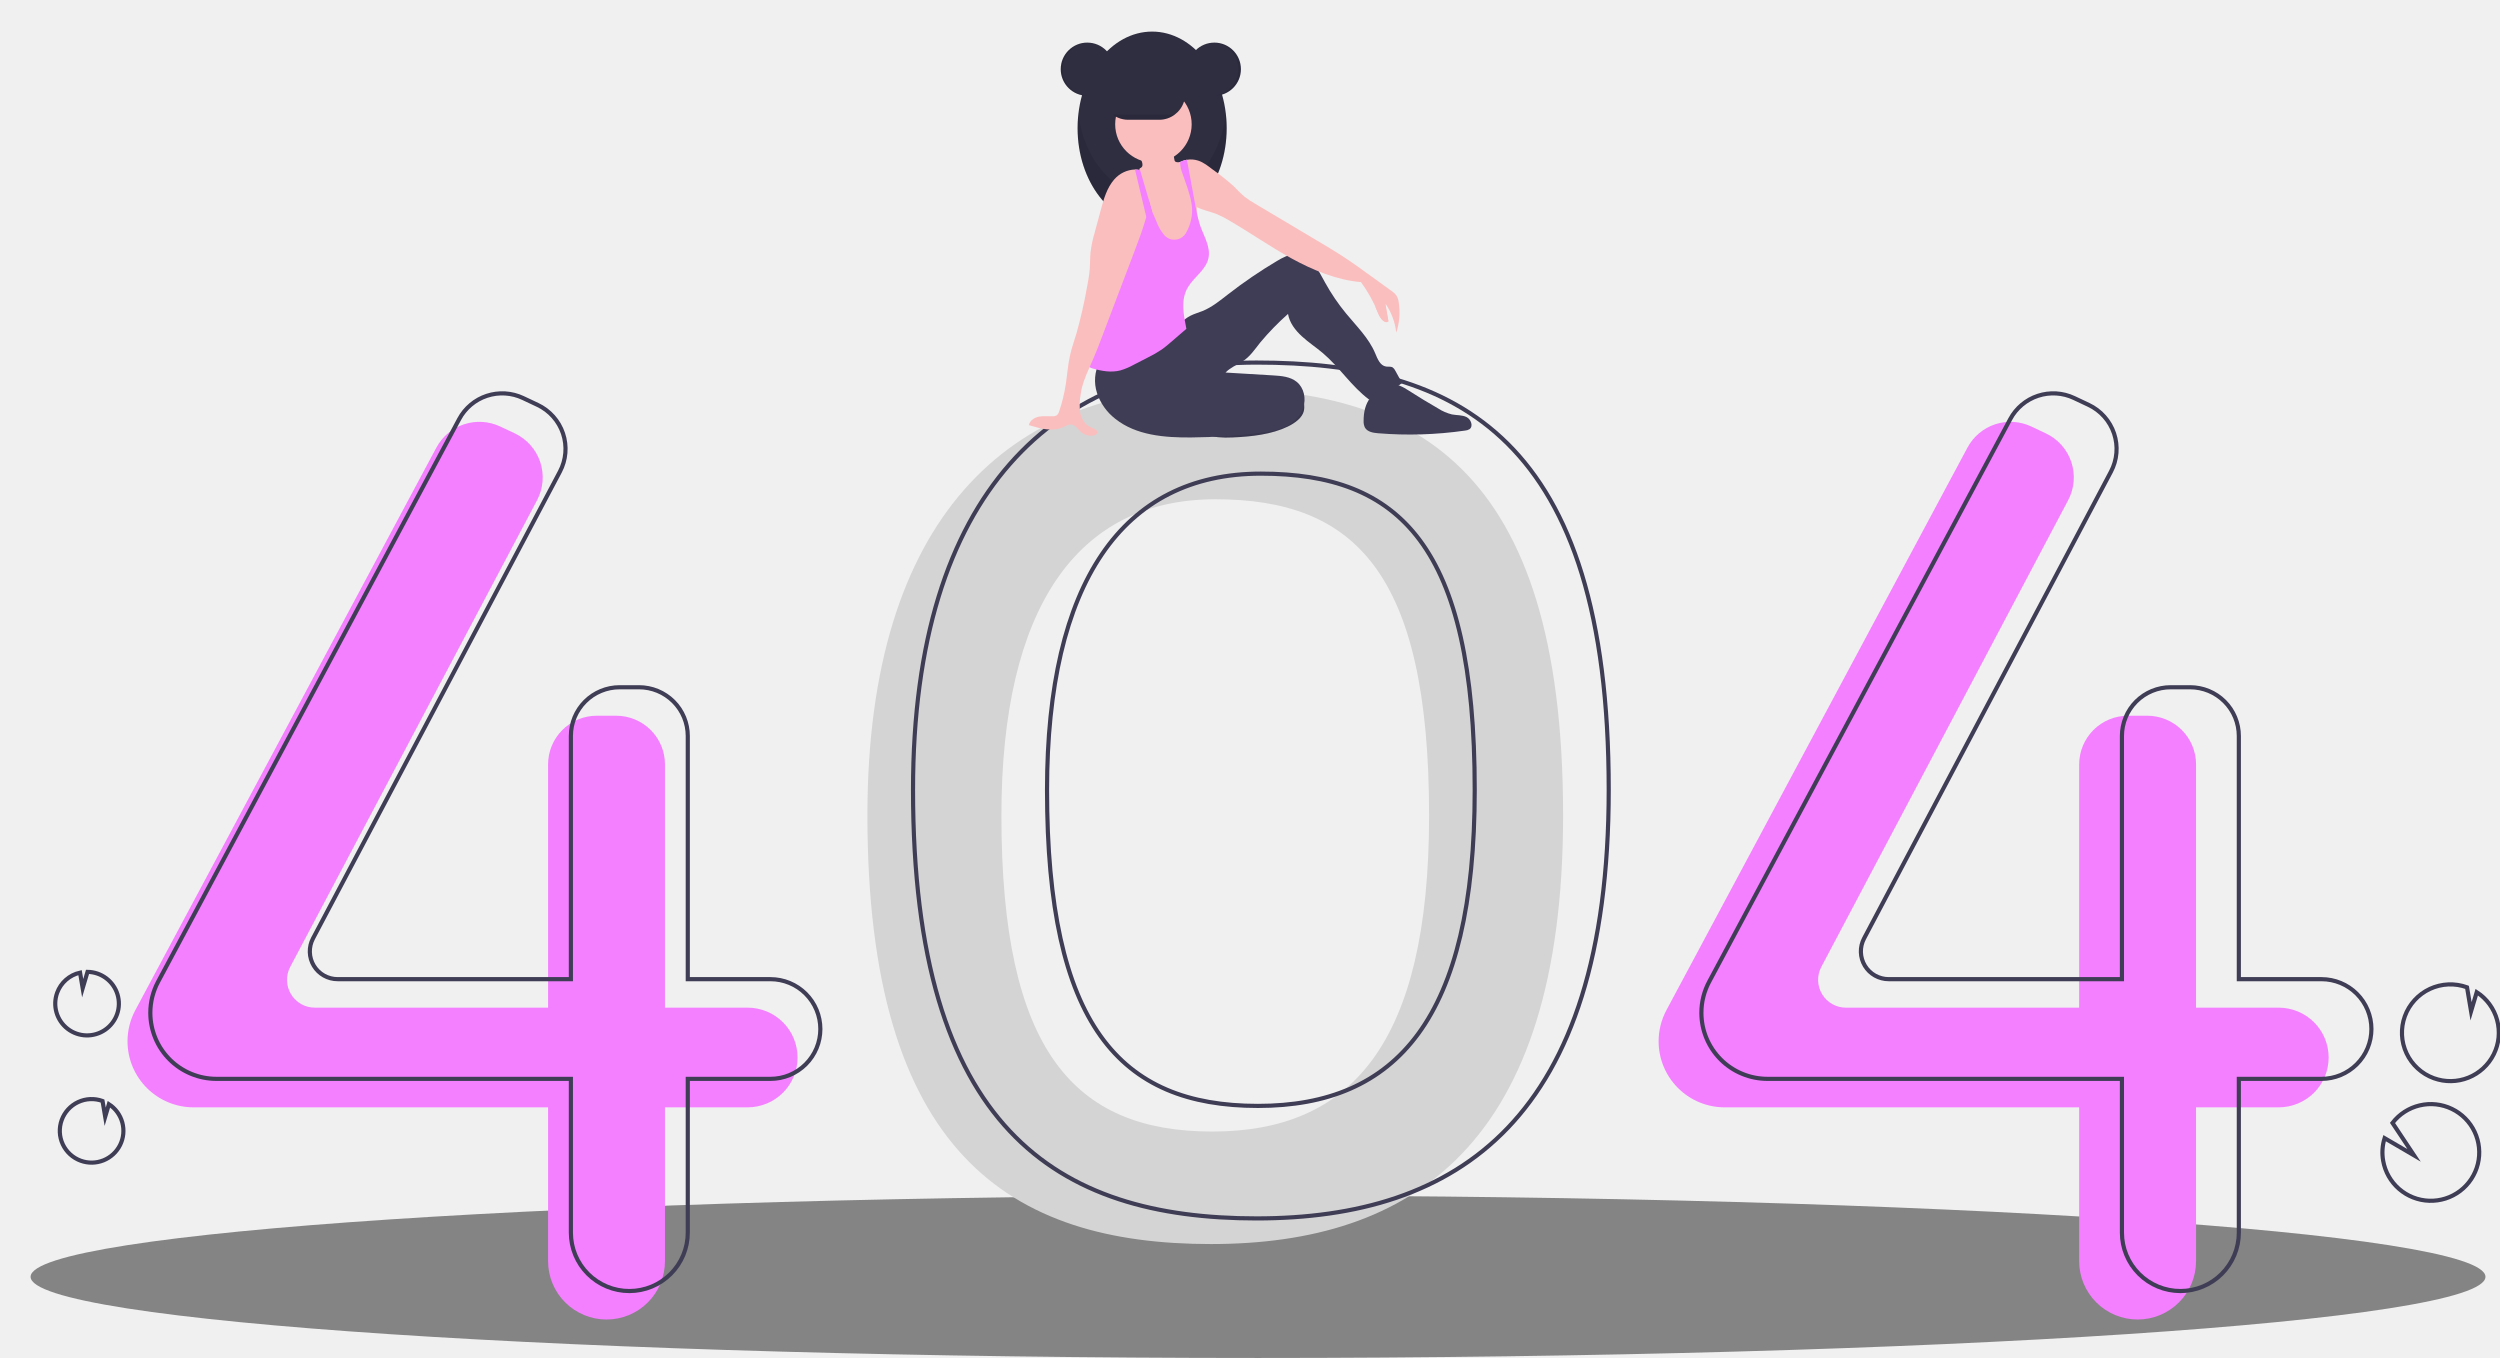
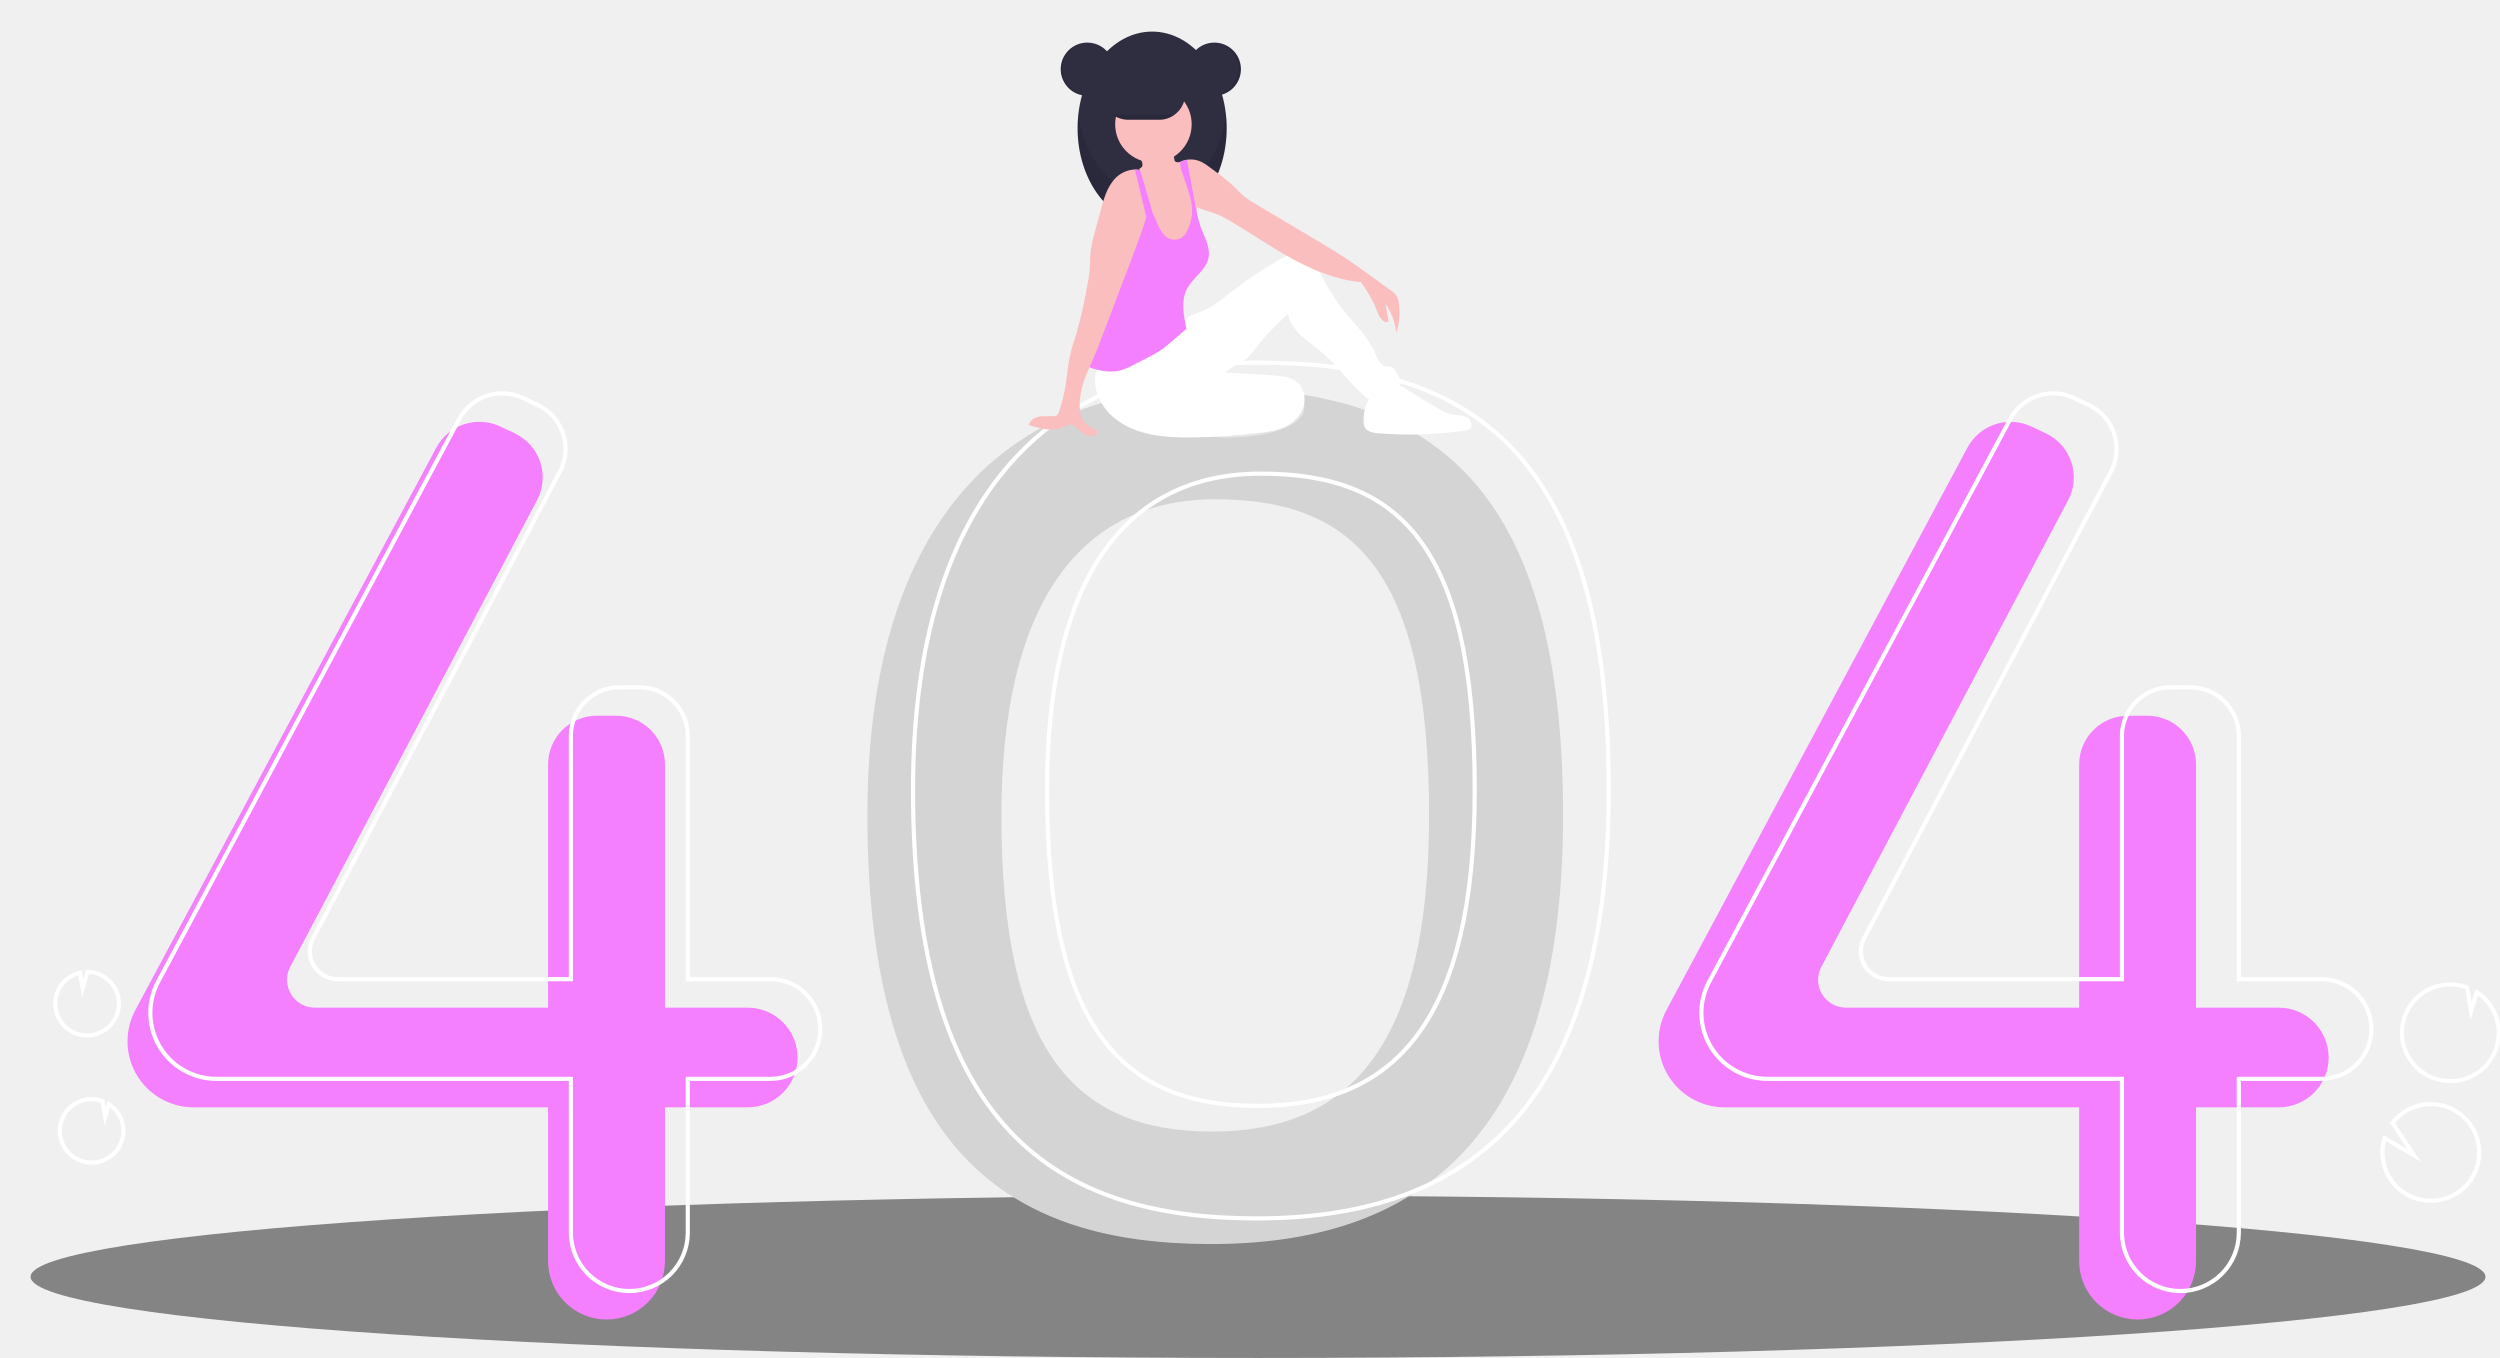
<svg xmlns="http://www.w3.org/2000/svg" width="602" height="327" viewBox="0 0 602 327" fill="none">
  <g clip-path="url(#clip0)">
    <path d="M302.932 327C466.17 327 598.5 318.249 598.5 307.454C598.5 296.659 466.17 287.908 302.932 287.908C139.695 287.908 7.365 296.659 7.365 307.454C7.365 318.249 139.695 327 302.932 327Z" fill="#848484" />
    <path d="M291.602 93.477C243.447 93.477 208.871 124.339 208.871 196.351C208.871 277.964 243.447 299.567 291.602 299.567C339.758 299.567 376.394 275.906 376.394 196.351C376.393 111.308 339.758 93.477 291.602 93.477ZM291.919 272.477C258.565 272.477 241.14 252.93 241.14 196.403C241.14 146.527 259.278 120.224 292.632 120.224C325.986 120.224 344.125 137.501 344.125 196.403C344.125 251.505 325.273 272.477 291.919 272.477Z" fill="#d4d4d4" />
    <path d="M180.035 242.644H160.125V184.076C160.125 180.965 158.888 177.982 156.686 175.782C154.484 173.583 151.497 172.347 148.383 172.347H143.718C142.176 172.347 140.649 172.65 139.224 173.24C137.8 173.829 136.505 174.693 135.415 175.782C134.325 176.871 133.46 178.164 132.87 179.587C132.279 181.01 131.976 182.536 131.976 184.076V242.644H75.815C74.66 242.644 73.524 242.345 72.518 241.778C71.512 241.21 70.67 240.392 70.074 239.404C69.478 238.415 69.147 237.29 69.115 236.136C69.082 234.983 69.349 233.84 69.888 232.82L129.328 120.441C130.069 119.04 130.518 117.503 130.648 115.924C130.779 114.345 130.587 112.755 130.085 111.252C129.584 109.749 128.782 108.363 127.729 107.177C126.677 105.992 125.394 105.032 123.96 104.355L120.451 102.7C117.727 101.415 114.612 101.225 111.751 102.17C108.89 103.115 106.502 105.122 105.082 107.777L32.587 243.245C31.353 245.552 30.707 248.127 30.707 250.743C30.707 252.831 31.119 254.9 31.919 256.829C32.719 258.759 33.892 260.512 35.37 261.989C36.849 263.466 38.604 264.638 40.536 265.437C42.468 266.236 44.538 266.648 46.629 266.648H131.976V303.682C131.976 305.528 132.34 307.357 133.047 309.062C133.754 310.768 134.791 312.318 136.098 313.623C137.405 314.929 138.957 315.965 140.664 316.671C142.372 317.378 144.202 317.741 146.05 317.741C147.899 317.741 149.729 317.378 151.436 316.671C153.144 315.965 154.696 314.929 156.003 313.623C157.31 312.318 158.346 310.768 159.054 309.062C159.761 307.357 160.125 305.528 160.125 303.682V266.648H180.035C183.222 266.648 186.278 265.383 188.531 263.132C190.784 260.881 192.05 257.829 192.05 254.646C192.05 251.463 190.784 248.41 188.531 246.159C186.278 243.908 183.222 242.644 180.035 242.644Z" fill="#f47fff" />
    <path d="M548.723 242.644H528.812V184.076C528.812 180.965 527.575 177.982 525.373 175.782C523.171 173.583 520.185 172.347 517.07 172.347H512.405C510.863 172.347 509.336 172.65 507.912 173.24C506.487 173.829 505.193 174.693 504.102 175.782C503.012 176.871 502.147 178.164 501.557 179.587C500.967 181.01 500.663 182.536 500.663 184.076V242.644H444.503C443.347 242.644 442.211 242.345 441.206 241.778C440.2 241.21 439.358 240.392 438.761 239.404C438.165 238.415 437.834 237.29 437.802 236.136C437.769 234.983 438.036 233.84 438.576 232.82L498.015 120.441C498.757 119.04 499.206 117.503 499.336 115.924C499.466 114.345 499.274 112.755 498.773 111.252C498.271 109.749 497.47 108.363 496.417 107.177C495.364 105.992 494.082 105.032 492.647 104.355L489.139 102.7C486.414 101.415 483.299 101.225 480.438 102.17C477.578 103.115 475.19 105.122 473.769 107.777L401.275 243.245C400.04 245.552 399.395 248.127 399.395 250.743C399.395 254.961 401.072 259.006 404.058 261.989C407.044 264.972 411.094 266.648 415.316 266.648H500.663V303.682C500.663 307.411 502.146 310.987 504.786 313.623C507.425 316.26 511.005 317.741 514.738 317.741C518.471 317.741 522.051 316.26 524.69 313.623C527.33 310.987 528.812 307.411 528.812 303.682V266.648H548.723C551.909 266.648 554.965 265.383 557.219 263.132C559.472 260.881 560.738 257.829 560.738 254.646C560.738 251.463 559.472 248.41 557.219 246.159C554.965 243.908 551.909 242.644 548.723 242.644Z" fill="#f47fff" />
-     <path d="M185.528 235.785H165.617V177.218C165.617 175.677 165.313 174.152 164.723 172.729C164.133 171.306 163.268 170.013 162.178 168.924C161.088 167.835 159.793 166.971 158.369 166.381C156.944 165.792 155.417 165.489 153.875 165.489H149.21C146.096 165.489 143.109 166.724 140.907 168.924C138.705 171.124 137.468 174.107 137.468 177.218V235.785H81.307C80.152 235.785 79.016 235.487 78.01 234.92C77.004 234.352 76.162 233.534 75.566 232.546C74.97 231.557 74.639 230.432 74.607 229.278C74.574 228.124 74.841 226.982 75.38 225.961L134.82 113.583C135.561 112.182 136.01 110.645 136.141 109.066C136.271 107.486 136.079 105.897 135.578 104.394C135.076 102.891 134.274 101.505 133.222 100.319C132.169 99.134 130.887 98.174 129.452 97.497L125.943 95.842C123.219 94.557 120.104 94.367 117.243 95.312C114.382 96.257 111.995 98.264 110.574 100.919L38.08 236.387C36.845 238.694 36.199 241.269 36.199 243.885V243.885C36.199 248.103 37.877 252.148 40.863 255.131C43.849 258.114 47.898 259.789 52.121 259.789H137.468V296.824C137.468 298.67 137.832 300.498 138.539 302.204C139.247 303.91 140.283 305.46 141.59 306.765C142.897 308.071 144.449 309.106 146.156 309.813C147.864 310.519 149.694 310.883 151.542 310.883H151.543C155.275 310.883 158.855 309.402 161.495 306.765C164.134 304.129 165.617 300.553 165.617 296.824V259.789H185.528C187.105 259.789 188.668 259.479 190.125 258.876C191.583 258.273 192.908 257.388 194.023 256.274C195.139 255.16 196.024 253.836 196.628 252.38C197.232 250.924 197.542 249.364 197.542 247.787V247.787C197.542 246.211 197.232 244.651 196.628 243.194C196.024 241.738 195.139 240.415 194.023 239.301C192.908 238.186 191.583 237.302 190.125 236.699C188.668 236.096 187.105 235.785 185.528 235.785V235.785Z" stroke="#3F3D56" stroke-miterlimit="10" />
-     <path d="M559.022 235.785H539.111V177.218C539.111 174.107 537.874 171.124 535.672 168.924C533.47 166.724 530.484 165.489 527.369 165.489H522.704C521.162 165.489 519.635 165.792 518.211 166.381C516.786 166.971 515.492 167.835 514.401 168.924C513.311 170.013 512.446 171.306 511.856 172.729C511.266 174.152 510.962 175.677 510.962 177.218V235.785H454.801C453.646 235.785 452.51 235.487 451.504 234.92C450.498 234.352 449.656 233.534 449.06 232.546C448.464 231.557 448.133 230.432 448.101 229.278C448.068 228.124 448.335 226.982 448.875 225.961L508.314 113.583C509.055 112.182 509.505 110.645 509.635 109.066C509.765 107.486 509.573 105.897 509.072 104.394C508.57 102.891 507.769 101.505 506.716 100.319C505.663 99.134 504.381 98.174 502.946 97.497L499.437 95.842C496.713 94.557 493.598 94.367 490.737 95.312C487.876 96.257 485.489 98.264 484.068 100.919L411.574 236.387C410.339 238.694 409.693 241.269 409.693 243.885C409.693 248.103 411.371 252.148 414.357 255.131C417.343 258.114 421.392 259.789 425.615 259.789H510.962V296.824C510.962 300.553 512.445 304.129 515.084 306.765C517.724 309.402 521.304 310.883 525.037 310.883V310.883C528.769 310.883 532.349 309.402 534.989 306.765C537.628 304.129 539.111 300.553 539.111 296.824V259.789H559.022C560.6 259.789 562.162 259.479 563.62 258.876C565.077 258.273 566.402 257.388 567.518 256.274C568.633 255.16 569.518 253.836 570.122 252.38C570.726 250.924 571.037 249.364 571.037 247.787V247.787C571.037 244.604 569.771 241.552 567.518 239.301C565.264 237.05 562.208 235.785 559.022 235.785V235.785Z" stroke="#3F3D56" stroke-miterlimit="10" />
-     <path d="M302.589 87.305C254.433 87.305 219.857 118.167 219.857 190.178C219.857 271.791 254.433 293.395 302.589 293.395C350.745 293.395 387.38 269.734 387.38 190.178C387.38 105.136 350.745 87.305 302.589 87.305ZM302.905 266.305C269.551 266.305 252.126 246.758 252.126 190.231C252.126 140.354 270.265 114.052 303.619 114.052C336.973 114.052 355.111 131.329 355.111 190.231C355.111 245.333 336.259 266.305 302.905 266.305V266.305Z" stroke="#3F3D56" stroke-miterlimit="10" />
-     <path d="M586.08 259.638C588.771 260.614 591.729 260.565 594.387 259.503C597.046 258.44 599.22 256.438 600.495 253.877C601.771 251.316 602.058 248.376 601.303 245.617C600.548 242.858 598.803 240.473 596.4 238.916L595.032 243.517L594.062 237.749C594.053 237.745 594.043 237.741 594.033 237.738C592.593 237.215 591.064 236.981 589.534 237.049C588.003 237.117 586.501 237.485 585.113 238.133C583.725 238.781 582.479 239.695 581.445 240.824C580.411 241.953 579.61 243.275 579.088 244.714C578.565 246.152 578.332 247.679 578.4 249.208C578.469 250.737 578.839 252.237 579.488 253.623C580.137 255.009 581.054 256.254 582.185 257.286C583.316 258.318 584.639 259.117 586.08 259.638H586.08Z" stroke="#3F3D56" stroke-miterlimit="10" />
-     <path d="M573.867 279.524C574.329 282.155 575.684 284.547 577.702 286.298C579.721 288.05 582.281 289.055 584.954 289.145C587.626 289.235 590.248 288.404 592.38 286.792C594.512 285.18 596.025 282.885 596.664 280.291C597.303 277.697 597.029 274.963 595.89 272.547C594.75 270.131 592.813 268.179 590.404 267.02C587.995 265.861 585.261 265.564 582.659 266.18C580.057 266.796 577.746 268.287 576.114 270.402L581.309 278.214L574.21 274.068C573.66 275.833 573.542 277.704 573.867 279.524V279.524Z" stroke="#3F3D56" stroke-miterlimit="10" />
-     <path d="M13.762 239.065C14.2 237.859 14.934 236.782 15.898 235.934C16.862 235.086 18.024 234.493 19.277 234.212L19.908 237.957L21.077 234.023C22.701 234.048 24.275 234.586 25.573 235.563C26.87 236.539 27.823 237.901 28.295 239.454C28.766 241.006 28.732 242.668 28.196 244.2C27.66 245.731 26.651 247.053 25.314 247.974C23.977 248.896 22.382 249.369 20.759 249.325C19.135 249.282 17.567 248.724 16.282 247.733C14.996 246.741 14.06 245.367 13.607 243.809C13.154 242.251 13.208 240.59 13.762 239.065V239.065Z" stroke="#3F3D56" stroke-miterlimit="10" />
-     <path d="M19.447 279.505C21.216 280.146 23.159 280.114 24.905 279.416C26.652 278.718 28.081 277.402 28.919 275.72C29.757 274.037 29.945 272.105 29.449 270.292C28.953 268.48 27.806 266.913 26.228 265.89L25.329 268.913L24.692 265.124C24.686 265.121 24.679 265.118 24.672 265.116C23.727 264.773 22.723 264.62 21.717 264.665C20.712 264.71 19.726 264.952 18.815 265.378C16.974 266.238 15.551 267.793 14.858 269.701C14.165 271.609 14.259 273.714 15.12 275.552C15.98 277.391 17.537 278.813 19.447 279.505V279.505Z" stroke="#3F3D56" stroke-miterlimit="10" />
+     <path d="M185.528 235.785H165.617V177.218C165.617 175.677 165.313 174.152 164.723 172.729C164.133 171.306 163.268 170.013 162.178 168.924C161.088 167.835 159.793 166.971 158.369 166.381C156.944 165.792 155.417 165.489 153.875 165.489H149.21C146.096 165.489 143.109 166.724 140.907 168.924C138.705 171.124 137.468 174.107 137.468 177.218V235.785H81.307C80.152 235.785 79.016 235.487 78.01 234.92C77.004 234.352 76.162 233.534 75.566 232.546C74.97 231.557 74.639 230.432 74.607 229.278C74.574 228.124 74.841 226.982 75.38 225.961L134.82 113.583C135.561 112.182 136.01 110.645 136.141 109.066C136.271 107.486 136.079 105.897 135.578 104.394C135.076 102.891 134.274 101.505 133.222 100.319C132.169 99.134 130.887 98.174 129.452 97.497L125.943 95.842C123.219 94.557 120.104 94.367 117.243 95.312C114.382 96.257 111.995 98.264 110.574 100.919L38.08 236.387C36.845 238.694 36.199 241.269 36.199 243.885V243.885C36.199 248.103 37.877 252.148 40.863 255.131C43.849 258.114 47.898 259.789 52.121 259.789H137.468V296.824C137.468 298.67 137.832 300.498 138.539 302.204C139.247 303.91 140.283 305.46 141.59 306.765C142.897 308.071 144.449 309.106 146.156 309.813C147.864 310.519 149.694 310.883 151.542 310.883H151.543C155.275 310.883 158.855 309.402 161.495 306.765C164.134 304.129 165.617 300.553 165.617 296.824V259.789H185.528C187.105 259.789 188.668 259.479 190.125 258.876C191.583 258.273 192.908 257.388 194.023 256.274C195.139 255.16 196.024 253.836 196.628 252.38C197.232 250.924 197.542 249.364 197.542 247.787V247.787C197.542 246.211 197.232 244.651 196.628 243.194C196.024 241.738 195.139 240.415 194.023 239.301C192.908 238.186 191.583 237.302 190.125 236.699C188.668 236.096 187.105 235.785 185.528 235.785V235.785Z" stroke="#ffffff" stroke-miterlimit="10" />
+     <path d="M559.022 235.785H539.111V177.218C539.111 174.107 537.874 171.124 535.672 168.924C533.47 166.724 530.484 165.489 527.369 165.489H522.704C521.162 165.489 519.635 165.792 518.211 166.381C516.786 166.971 515.492 167.835 514.401 168.924C513.311 170.013 512.446 171.306 511.856 172.729C511.266 174.152 510.962 175.677 510.962 177.218V235.785H454.801C453.646 235.785 452.51 235.487 451.504 234.92C450.498 234.352 449.656 233.534 449.06 232.546C448.464 231.557 448.133 230.432 448.101 229.278C448.068 228.124 448.335 226.982 448.875 225.961L508.314 113.583C509.055 112.182 509.505 110.645 509.635 109.066C509.765 107.486 509.573 105.897 509.072 104.394C508.57 102.891 507.769 101.505 506.716 100.319C505.663 99.134 504.381 98.174 502.946 97.497L499.437 95.842C496.713 94.557 493.598 94.367 490.737 95.312C487.876 96.257 485.489 98.264 484.068 100.919L411.574 236.387C410.339 238.694 409.693 241.269 409.693 243.885C409.693 248.103 411.371 252.148 414.357 255.131C417.343 258.114 421.392 259.789 425.615 259.789H510.962V296.824C510.962 300.553 512.445 304.129 515.084 306.765C517.724 309.402 521.304 310.883 525.037 310.883V310.883C528.769 310.883 532.349 309.402 534.989 306.765C537.628 304.129 539.111 300.553 539.111 296.824V259.789H559.022C560.6 259.789 562.162 259.479 563.62 258.876C565.077 258.273 566.402 257.388 567.518 256.274C568.633 255.16 569.518 253.836 570.122 252.38C570.726 250.924 571.037 249.364 571.037 247.787V247.787C571.037 244.604 569.771 241.552 567.518 239.301C565.264 237.05 562.208 235.785 559.022 235.785V235.785Z" stroke="#ffffff" stroke-miterlimit="10" />
+     <path d="M302.589 87.305C254.433 87.305 219.857 118.167 219.857 190.178C219.857 271.791 254.433 293.395 302.589 293.395C350.745 293.395 387.38 269.734 387.38 190.178C387.38 105.136 350.745 87.305 302.589 87.305ZM302.905 266.305C269.551 266.305 252.126 246.758 252.126 190.231C252.126 140.354 270.265 114.052 303.619 114.052C336.973 114.052 355.111 131.329 355.111 190.231C355.111 245.333 336.259 266.305 302.905 266.305V266.305Z" stroke="#ffffff" stroke-miterlimit="10" />
+     <path d="M586.08 259.638C588.771 260.614 591.729 260.565 594.387 259.503C597.046 258.44 599.22 256.438 600.495 253.877C601.771 251.316 602.058 248.376 601.303 245.617C600.548 242.858 598.803 240.473 596.4 238.916L595.032 243.517L594.062 237.749C594.053 237.745 594.043 237.741 594.033 237.738C592.593 237.215 591.064 236.981 589.534 237.049C588.003 237.117 586.501 237.485 585.113 238.133C583.725 238.781 582.479 239.695 581.445 240.824C580.411 241.953 579.61 243.275 579.088 244.714C578.565 246.152 578.332 247.679 578.4 249.208C578.469 250.737 578.839 252.237 579.488 253.623C580.137 255.009 581.054 256.254 582.185 257.286C583.316 258.318 584.639 259.117 586.08 259.638H586.08Z" stroke="#ffffff" stroke-miterlimit="10" />
+     <path d="M573.867 279.524C574.329 282.155 575.684 284.547 577.702 286.298C579.721 288.05 582.281 289.055 584.954 289.145C587.626 289.235 590.248 288.404 592.38 286.792C594.512 285.18 596.025 282.885 596.664 280.291C597.303 277.697 597.029 274.963 595.89 272.547C594.75 270.131 592.813 268.179 590.404 267.02C587.995 265.861 585.261 265.564 582.659 266.18C580.057 266.796 577.746 268.287 576.114 270.402L581.309 278.214L574.21 274.068C573.66 275.833 573.542 277.704 573.867 279.524V279.524Z" stroke="#ffffff" stroke-miterlimit="10" />
+     <path d="M13.762 239.065C14.2 237.859 14.934 236.782 15.898 235.934C16.862 235.086 18.024 234.493 19.277 234.212L19.908 237.957L21.077 234.023C22.701 234.048 24.275 234.586 25.573 235.563C26.87 236.539 27.823 237.901 28.295 239.454C28.766 241.006 28.732 242.668 28.196 244.2C27.66 245.731 26.651 247.053 25.314 247.974C23.977 248.896 22.382 249.369 20.759 249.325C19.135 249.282 17.567 248.724 16.282 247.733C14.996 246.741 14.06 245.367 13.607 243.809C13.154 242.251 13.208 240.59 13.762 239.065V239.065Z" stroke="#ffffff" stroke-miterlimit="10" />
+     <path d="M19.447 279.505C21.216 280.146 23.159 280.114 24.905 279.416C26.652 278.718 28.081 277.402 28.919 275.72C29.757 274.037 29.945 272.105 29.449 270.292C28.953 268.48 27.806 266.913 26.228 265.89L25.329 268.913L24.692 265.124C24.686 265.121 24.679 265.118 24.672 265.116C23.727 264.773 22.723 264.62 21.717 264.665C20.712 264.71 19.726 264.952 18.815 265.378C16.974 266.238 15.551 267.793 14.858 269.701C14.165 271.609 14.259 273.714 15.12 275.552C15.98 277.391 17.537 278.813 19.447 279.505V279.505Z" stroke="#ffffff" stroke-miterlimit="10" />
    <path d="M261.824 23.061C265.358 23.061 268.223 20.195 268.223 16.66C268.223 13.124 265.358 10.259 261.824 10.259C258.289 10.259 255.424 13.124 255.424 16.66C255.424 20.195 258.289 23.061 261.824 23.061Z" fill="#2F2E41" />
    <path d="M277.433 54.129C287.347 54.129 295.384 43.714 295.384 30.867C295.384 18.02 287.347 7.605 277.433 7.605C267.519 7.605 259.482 18.02 259.482 30.867C259.482 43.714 267.519 54.129 277.433 54.129Z" fill="#2F2E41" />
    <path opacity="0.1" d="M277.433 47.103C268.441 47.103 260.993 38.535 259.686 27.354C259.55 28.52 259.482 29.693 259.482 30.867C259.482 43.714 267.519 54.129 277.433 54.129C287.347 54.129 295.384 43.714 295.384 30.867C295.384 29.693 295.316 28.52 295.18 27.354C293.873 38.535 286.425 47.103 277.433 47.103Z" fill="black" />
-     <path d="M313.959 98.991C313.574 100.575 311.912 101.844 310.071 102.731C306.201 104.595 301.427 105.151 296.796 105.337C295.615 105.409 294.43 105.387 293.252 105.272C290.97 105.051 288.829 104.067 287.175 102.478C287.057 102.401 286.961 102.295 286.895 102.171C286.828 102.047 286.795 101.907 286.797 101.766C286.799 101.626 286.837 101.487 286.907 101.365C286.977 101.243 287.077 101.14 287.197 101.067C289.662 98.359 293.776 96.698 297.92 95.502C301.062 94.595 306.542 92.247 309.969 92.564C313.289 92.871 314.446 96.99 313.959 98.991Z" fill="#3F3D56" />
+     <path d="M313.959 98.991C313.574 100.575 311.912 101.844 310.071 102.731C306.201 104.595 301.427 105.151 296.796 105.337C295.615 105.409 294.43 105.387 293.252 105.272C290.97 105.051 288.829 104.067 287.175 102.478C287.057 102.401 286.961 102.295 286.895 102.171C286.828 102.047 286.795 101.907 286.797 101.766C286.799 101.626 286.837 101.487 286.907 101.365C286.977 101.243 287.077 101.14 287.197 101.067C289.662 98.359 293.776 96.698 297.92 95.502C301.062 94.595 306.542 92.247 309.969 92.564C313.289 92.871 314.446 96.99 313.959 98.991Z" fill="#ffffff" />
    <path opacity="0.1" d="M313.959 98.991C313.574 100.575 311.912 101.844 310.071 102.731C306.201 104.595 301.427 105.151 296.796 105.337C295.615 105.409 294.43 105.387 293.252 105.272C290.97 105.051 288.829 104.067 287.175 102.478C287.057 102.401 286.961 102.295 286.895 102.171C286.828 102.047 286.795 101.907 286.797 101.766C286.799 101.626 286.837 101.487 286.907 101.365C286.977 101.243 287.077 101.14 287.197 101.067C289.662 98.359 293.776 96.698 297.92 95.502C301.062 94.595 306.542 92.247 309.969 92.564C313.289 92.871 314.446 96.99 313.959 98.991Z" fill="black" />
-     <path d="M264.751 87.149C263.57 89.465 263.356 92.155 264.157 94.628C264.971 97.083 266.495 99.241 268.536 100.829C273.544 104.843 280.436 105.396 286.853 105.34C292.478 105.291 298.094 104.906 303.672 104.187C305.542 104.021 307.379 103.595 309.13 102.92C311.224 102.013 313.065 100.351 313.81 98.193C314.556 96.036 314.027 93.394 312.256 91.955C310.7 90.69 308.554 90.516 306.552 90.395L295.099 89.707C296.231 88.561 297.738 87.914 299.115 87.081C300.944 85.977 302.158 84.122 303.487 82.45C305.535 80.001 307.764 77.71 310.154 75.594C310.526 77.733 311.879 79.489 313.471 80.965C315.063 82.44 316.898 83.628 318.553 85.033C322.56 88.436 325.446 93.055 329.66 96.197C332.56 95.435 335.27 94.082 337.621 92.222L335.983 89.254C335.847 88.948 335.634 88.683 335.366 88.484C334.902 88.198 334.305 88.345 333.766 88.264C332.327 88.049 331.699 86.387 331.134 85.046C329.584 81.363 326.616 78.506 324.081 75.418C322.21 73.139 320.551 70.694 319.123 68.114C318.271 66.575 317.492 64.972 316.336 63.647C315.181 62.321 313.561 61.279 311.803 61.275C310.249 61.272 308.816 62.06 307.48 62.854C303.411 65.271 299.496 67.939 295.758 70.842C293.802 72.361 291.858 73.966 289.563 74.897C288.597 75.289 287.578 75.557 286.651 76.034C285.028 76.87 283.795 78.284 282.469 79.539C277.738 84.016 271.26 86.917 264.751 87.149Z" fill="#3F3D56" />
+     <path d="M264.751 87.149C263.57 89.465 263.356 92.155 264.157 94.628C264.971 97.083 266.495 99.241 268.536 100.829C273.544 104.843 280.436 105.396 286.853 105.34C292.478 105.291 298.094 104.906 303.672 104.187C305.542 104.021 307.379 103.595 309.13 102.92C311.224 102.013 313.065 100.351 313.81 98.193C314.556 96.036 314.027 93.394 312.256 91.955C310.7 90.69 308.554 90.516 306.552 90.395L295.099 89.707C296.231 88.561 297.738 87.914 299.115 87.081C300.944 85.977 302.158 84.122 303.487 82.45C305.535 80.001 307.764 77.71 310.154 75.594C310.526 77.733 311.879 79.489 313.471 80.965C315.063 82.44 316.898 83.628 318.553 85.033C322.56 88.436 325.446 93.055 329.66 96.197C332.56 95.435 335.27 94.082 337.621 92.222L335.983 89.254C335.847 88.948 335.634 88.683 335.366 88.484C334.902 88.198 334.305 88.345 333.766 88.264C332.327 88.049 331.699 86.387 331.134 85.046C329.584 81.363 326.616 78.506 324.081 75.418C322.21 73.139 320.551 70.694 319.123 68.114C318.271 66.575 317.492 64.972 316.336 63.647C315.181 62.321 313.561 61.279 311.803 61.275C310.249 61.272 308.816 62.06 307.48 62.854C303.411 65.271 299.496 67.939 295.758 70.842C293.802 72.361 291.858 73.966 289.563 74.897C288.597 75.289 287.578 75.557 286.651 76.034C285.028 76.87 283.795 78.284 282.469 79.539C277.738 84.016 271.26 86.917 264.751 87.149Z" fill="#ffffff" />
    <path d="M288.698 55.284C288.645 56.653 288.354 58.001 287.838 59.27C287.577 59.903 287.188 60.475 286.696 60.95C286.203 61.426 285.618 61.795 284.977 62.035C284.067 62.279 283.112 62.31 282.188 62.125C281.382 62.041 280.605 61.776 279.915 61.351C278.841 60.612 278.306 59.295 278.111 58.005C277.916 56.717 278.003 55.401 277.878 54.104C277.756 53.056 277.557 52.019 277.282 51C277.198 50.661 277.112 50.324 277.027 49.987C276.945 49.65 276.863 49.312 276.789 48.975C276.72 48.658 276.656 48.34 276.601 48.02C276.556 47.75 276.515 47.478 276.486 47.205C276.458 46.395 276.323 45.592 276.085 44.818C275.86 44.316 275.58 43.84 275.248 43.402C275.106 43.199 274.968 42.996 274.842 42.785C274.476 42.237 274.306 41.582 274.36 40.926C274.375 40.824 274.399 40.724 274.433 40.627C274.446 40.59 274.46 40.553 274.475 40.517C274.616 40.478 274.745 40.407 274.851 40.307C274.957 40.208 275.038 40.084 275.086 39.947C275.139 39.651 275.114 39.347 275.012 39.065C274.896 38.67 274.736 38.289 274.536 37.93C274.405 37.692 273.96 37.265 273.957 36.993C273.951 36.447 275.018 36.006 275.451 35.791C276.771 35.13 278.242 34.831 279.715 34.926C280.66 34.99 281.684 35.28 282.205 36.072C282.673 36.785 282.611 37.709 282.811 38.538C282.832 38.659 282.883 38.772 282.959 38.868C283.061 38.961 283.189 39.02 283.326 39.036C283.557 39.083 283.794 39.092 284.028 39.065H284.03C284.092 39.06 284.153 39.051 284.214 39.038C284.578 38.971 284.923 38.822 285.222 38.602C285.416 38.551 285.611 38.509 285.807 38.476C285.815 38.475 285.823 38.474 285.831 38.471C286.613 40.94 286.714 43.586 287.354 46.099C287.671 47.35 288.125 48.585 288.189 49.871C288.194 49.928 288.196 49.985 288.197 50.043C288.207 50.457 288.174 50.874 288.191 51.286C288.197 51.471 288.218 51.656 288.253 51.839C288.323 52.132 288.41 52.42 288.514 52.703L288.519 52.717C288.548 52.808 288.577 52.9 288.6 52.992C288.617 53.059 288.633 53.125 288.645 53.192L288.647 53.197C288.762 53.887 288.78 54.589 288.698 55.284Z" fill="#FBBEBE" />
    <path d="M277.745 39.141C282.831 39.141 286.954 35.017 286.954 29.93C286.954 24.843 282.831 20.719 277.745 20.719C272.658 20.719 268.535 24.843 268.535 29.93C268.535 35.017 272.658 39.141 277.745 39.141Z" fill="#FBBEBE" />
    <path d="M336.214 80.117C335.948 77.604 335.054 75.198 333.617 73.119C333.856 74.54 334.095 75.96 334.335 77.38C334.037 77.466 333.72 77.464 333.423 77.372C333.127 77.281 332.863 77.105 332.665 76.866C332.277 76.382 331.98 75.831 331.789 75.241C330.743 72.643 329.375 70.187 327.717 67.93C321.854 67.441 316.058 65.01 310.903 62.177C305.745 59.345 300.919 55.949 295.83 52.997C294.948 52.464 294.029 51.994 293.08 51.592C291.488 50.953 289.701 50.622 288.191 49.871C288.09 49.821 287.988 49.768 287.889 49.714C287.548 49.528 287.225 49.311 286.924 49.066C286.761 48.934 286.607 48.792 286.462 48.641C285.709 47.765 285.112 46.766 284.696 45.687C283.886 43.895 283.598 41.733 282.789 39.941C283.161 39.593 283.578 39.298 284.03 39.065H284.032C284.097 39.03 284.163 38.998 284.23 38.966C284.55 38.816 284.882 38.694 285.224 38.603C285.418 38.551 285.613 38.509 285.809 38.476C285.817 38.475 285.825 38.474 285.833 38.471C286.745 38.323 287.679 38.397 288.557 38.687C289.84 39.121 290.921 39.987 292 40.807C293.752 42.042 295.433 43.375 297.034 44.801C297.924 45.653 298.735 46.59 299.692 47.364C300.487 47.978 301.326 48.533 302.201 49.027C307.378 52.112 312.556 55.196 317.735 58.28C319.488 59.325 321.242 60.369 322.956 61.474C325.56 63.154 328.07 64.975 330.578 66.793C332.056 67.864 333.534 68.936 335.011 70.008C335.496 70.317 335.921 70.71 336.268 71.169C336.574 71.691 336.764 72.272 336.825 72.873C337.196 75.302 336.986 77.784 336.214 80.117Z" fill="#FBBEBE" />
    <path d="M290.984 62.211C290.362 64.998 287.546 66.683 286.074 69.13C284.245 72.169 284.991 75.7 285.678 79.18C284.423 80.262 283.168 81.344 281.911 82.426C281.218 83.02 280.525 83.618 279.779 84.145C278.691 84.874 277.554 85.527 276.376 86.099C275.265 86.671 274.154 87.243 273.042 87.815C272.009 88.396 270.914 88.86 269.778 89.198C267.589 89.76 265.263 89.367 263.096 88.716C262.841 88.649 262.595 88.549 262.366 88.418C262.231 88.337 262.113 88.23 262.019 88.104C261.806 87.721 261.728 87.277 261.799 86.844C262.019 83.197 262.91 79.626 263.799 76.082C264.273 73.956 264.912 71.87 265.708 69.842C266.488 68.105 267.386 66.422 268.394 64.806C269.507 62.772 270.825 60.858 272.327 59.093C273.059 58.414 273.675 57.62 274.151 56.742C274.705 55.478 274.491 54.027 274.603 52.65C274.689 51.616 274.964 50.606 275.413 49.67V49.668C275.654 49.164 275.944 48.685 276.278 48.238C276.43 48.591 276.581 48.944 276.732 49.295C276.832 49.526 276.931 49.757 277.029 49.987C277.157 50.283 277.284 50.579 277.41 50.874C277.773 51.72 278.137 52.566 278.499 53.411C278.891 54.475 279.45 55.471 280.154 56.36C280.476 56.815 280.91 57.179 281.415 57.416C281.919 57.654 282.477 57.756 283.033 57.713C283.589 57.671 284.124 57.485 284.587 57.173C285.049 56.862 285.423 56.436 285.672 55.937C286.196 55.005 286.576 53.999 286.799 52.953C287.107 51.68 287.15 50.356 286.924 49.066C286.547 46.58 285.491 44.042 284.723 41.733C284.41 40.963 284.229 40.146 284.187 39.316C284.189 39.223 284.198 39.13 284.215 39.038C284.22 39.015 284.225 38.99 284.229 38.966C284.549 38.816 284.882 38.694 285.224 38.602C285.417 38.551 285.612 38.509 285.809 38.476C286.485 42.136 287.162 45.795 287.84 49.455C287.855 49.54 287.873 49.626 287.888 49.714C287.985 50.238 288.083 50.763 288.193 51.286C288.291 51.76 288.397 52.233 288.516 52.703L288.52 52.717C288.561 52.877 288.603 53.034 288.647 53.192L288.648 53.197C288.769 53.628 288.903 54.055 289.054 54.477C289.972 57.017 291.572 59.574 290.984 62.211Z" fill="#f47fff" />
-     <path d="M328.358 101.374C328.329 101.911 328.433 102.447 328.661 102.934C329.237 103.987 330.62 104.227 331.817 104.325C338.808 104.9 345.841 104.686 352.783 103.686C353.16 103.661 353.525 103.547 353.85 103.355C354.837 102.663 354.229 100.976 353.151 100.436C352.073 99.896 350.794 100.026 349.612 99.792C348.437 99.496 347.318 99.011 346.299 98.355C343.901 96.977 341.537 95.54 339.209 94.045C337.823 93.154 336.187 92.204 334.625 92.732C330.396 94.163 328.33 96.811 328.358 101.374Z" fill="#3F3D56" />
+     <path d="M328.358 101.374C328.329 101.911 328.433 102.447 328.661 102.934C329.237 103.987 330.62 104.227 331.817 104.325C338.808 104.9 345.841 104.686 352.783 103.686C353.16 103.661 353.525 103.547 353.85 103.355C354.837 102.663 354.229 100.976 353.151 100.436C352.073 99.896 350.794 100.026 349.612 99.792C348.437 99.496 347.318 99.011 346.299 98.355C343.901 96.977 341.537 95.54 339.209 94.045C337.823 93.154 336.187 92.204 334.625 92.732C330.396 94.163 328.33 96.811 328.358 101.374Z" fill="#ffffff" />
    <path d="M276.824 48.78V48.782C276.813 48.847 276.802 48.911 276.788 48.975C276.771 49.081 276.751 49.189 276.731 49.295C276.537 50.287 276.3 51.273 276.027 52.254C275.277 54.962 274.274 57.627 273.278 60.253C270.606 67.294 267.933 74.336 265.26 81.378C264.585 83.152 263.912 84.927 263.146 86.664C262.89 87.244 262.626 87.828 262.364 88.418C261.424 90.53 260.522 92.711 260.222 94.959C259.943 96.439 259.911 97.954 260.127 99.445C260.427 100.918 261.321 102.358 262.722 102.903C263.405 103.17 264.384 103.527 264.197 104.237C264.095 104.628 263.652 104.818 263.254 104.884C262.728 104.968 262.191 104.935 261.679 104.787C261.168 104.64 260.695 104.382 260.294 104.031C259.547 103.368 258.972 102.336 257.978 102.225C257.29 102.15 256.656 102.562 256.025 102.851C253.453 104.027 250.456 103.204 247.754 102.369C247.966 101.274 249.065 100.553 250.156 100.334C251.247 100.114 252.376 100.27 253.489 100.241C253.845 100.26 254.199 100.169 254.502 99.98C254.773 99.731 254.964 99.405 255.048 99.046C255.765 96.922 256.298 94.74 256.642 92.524C257.001 90.208 257.151 87.857 257.663 85.57C258.061 83.785 258.676 82.057 259.203 80.306C260.223 76.699 261.061 73.043 261.713 69.352C262.043 67.819 262.279 66.267 262.42 64.704C262.509 63.409 262.467 62.107 262.592 60.815C262.801 59.136 263.152 57.477 263.639 55.855C264.117 54.087 264.594 52.319 265.071 50.552C265.778 47.937 266.536 45.221 268.328 43.188C268.951 42.472 269.713 41.892 270.569 41.483C271.425 41.075 272.355 40.846 273.303 40.812C273.658 40.811 274.013 40.849 274.36 40.926C274.417 40.94 274.475 40.954 274.533 40.969C274.911 41.068 275.274 41.218 275.612 41.416C276.164 41.065 276.445 41.188 276.812 41.73C277.133 42.303 277.285 42.956 277.249 43.612C277.28 45.345 277.138 47.076 276.824 48.78Z" fill="#FBBEBE" />
    <path d="M277.433 50.85L277.41 50.874L277.284 51L276.029 52.254L275.414 49.67L273.305 40.812C273.66 40.811 274.014 40.849 274.361 40.926C274.376 40.824 274.401 40.724 274.435 40.627L274.535 40.969L275.25 43.402L276.603 48.02L276.826 48.78V48.782L277.433 50.85Z" fill="#f47fff" />
    <path d="M285.397 22.59C285.396 23.41 285.233 24.222 284.918 24.98C284.603 25.737 284.142 26.425 283.561 27.004C283.351 27.214 283.125 27.409 282.886 27.587C281.809 28.399 280.497 28.839 279.148 28.84H271.66C270.005 28.837 268.419 28.178 267.25 27.007C266.081 25.835 265.424 24.248 265.424 22.593C265.424 20.938 266.081 19.351 267.25 18.179C268.419 17.008 270.005 16.349 271.66 16.346H279.148C280.803 16.351 282.389 17.01 283.56 18.179C284.73 19.349 285.391 20.935 285.397 22.59Z" fill="#2F2E41" />
    <path d="M292.417 23.061C295.952 23.061 298.817 20.195 298.817 16.66C298.817 13.124 295.952 10.259 292.417 10.259C288.883 10.259 286.018 13.124 286.018 16.66C286.018 20.195 288.883 23.061 292.417 23.061Z" fill="#2F2E41" />
    <path opacity="0.1" d="M292.261 10.259C292.183 10.259 292.105 10.262 292.027 10.265C293.683 10.325 295.251 11.025 296.4 12.218C297.55 13.41 298.193 15.003 298.193 16.66C298.193 18.317 297.55 19.909 296.4 21.102C295.251 22.294 293.683 22.994 292.027 23.055C292.105 23.058 292.183 23.061 292.261 23.061C293.959 23.061 295.587 22.386 296.787 21.186C297.987 19.985 298.661 18.357 298.661 16.66C298.661 14.962 297.987 13.334 296.787 12.133C295.587 10.933 293.959 10.259 292.261 10.259Z" fill="black" />
    <path opacity="0.1" d="M261.824 10.259C261.902 10.259 261.98 10.262 262.058 10.265C260.402 10.325 258.835 11.025 257.685 12.218C256.535 13.41 255.892 15.003 255.892 16.66C255.892 18.317 256.535 19.909 257.685 21.102C258.835 22.294 260.402 22.994 262.058 23.055C261.98 23.058 261.902 23.061 261.824 23.061C260.127 23.059 258.501 22.384 257.302 21.184C256.103 19.984 255.43 18.356 255.43 16.66C255.43 14.963 256.103 13.336 257.302 12.136C258.501 10.935 260.127 10.26 261.824 10.259Z" fill="black" />
    <path opacity="0.1" d="M282.885 27.587C281.808 28.399 280.496 28.839 279.147 28.84H271.658C270.309 28.839 268.997 28.399 267.92 27.587H282.885Z" fill="black" />
    <path d="M331.244 73.968C331.244 73.968 332.857 78.618 334.334 77.38L333.157 71.302L331.244 73.968Z" fill="#FBBEBE" />
  </g>
  <defs>
    <clipPath id="clip0">
      <rect width="602" height="327" fill="white" />
    </clipPath>
  </defs>
</svg>
